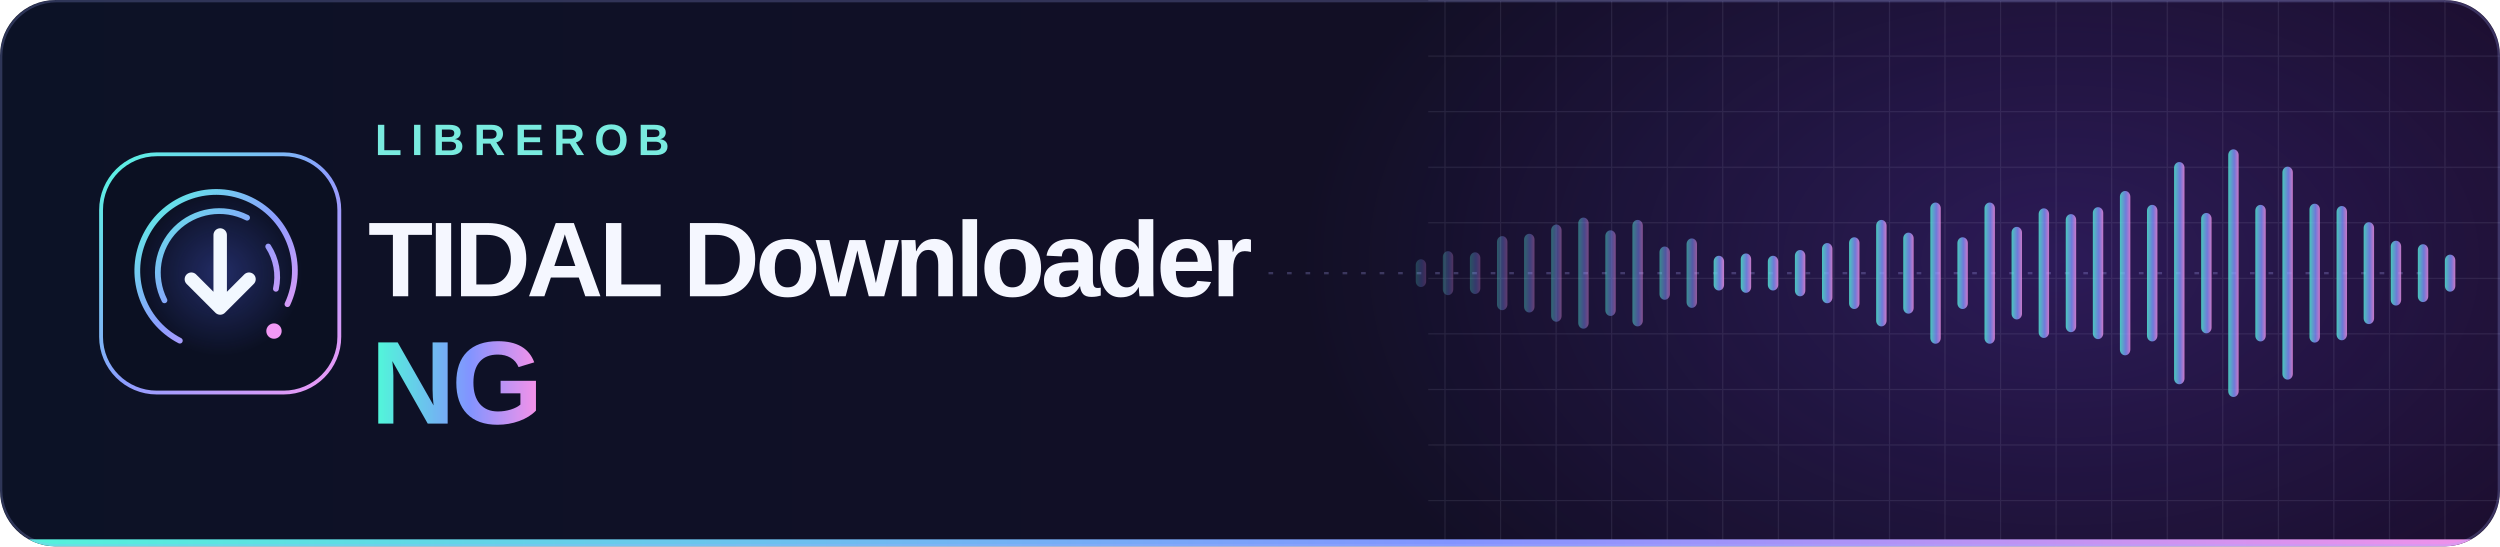
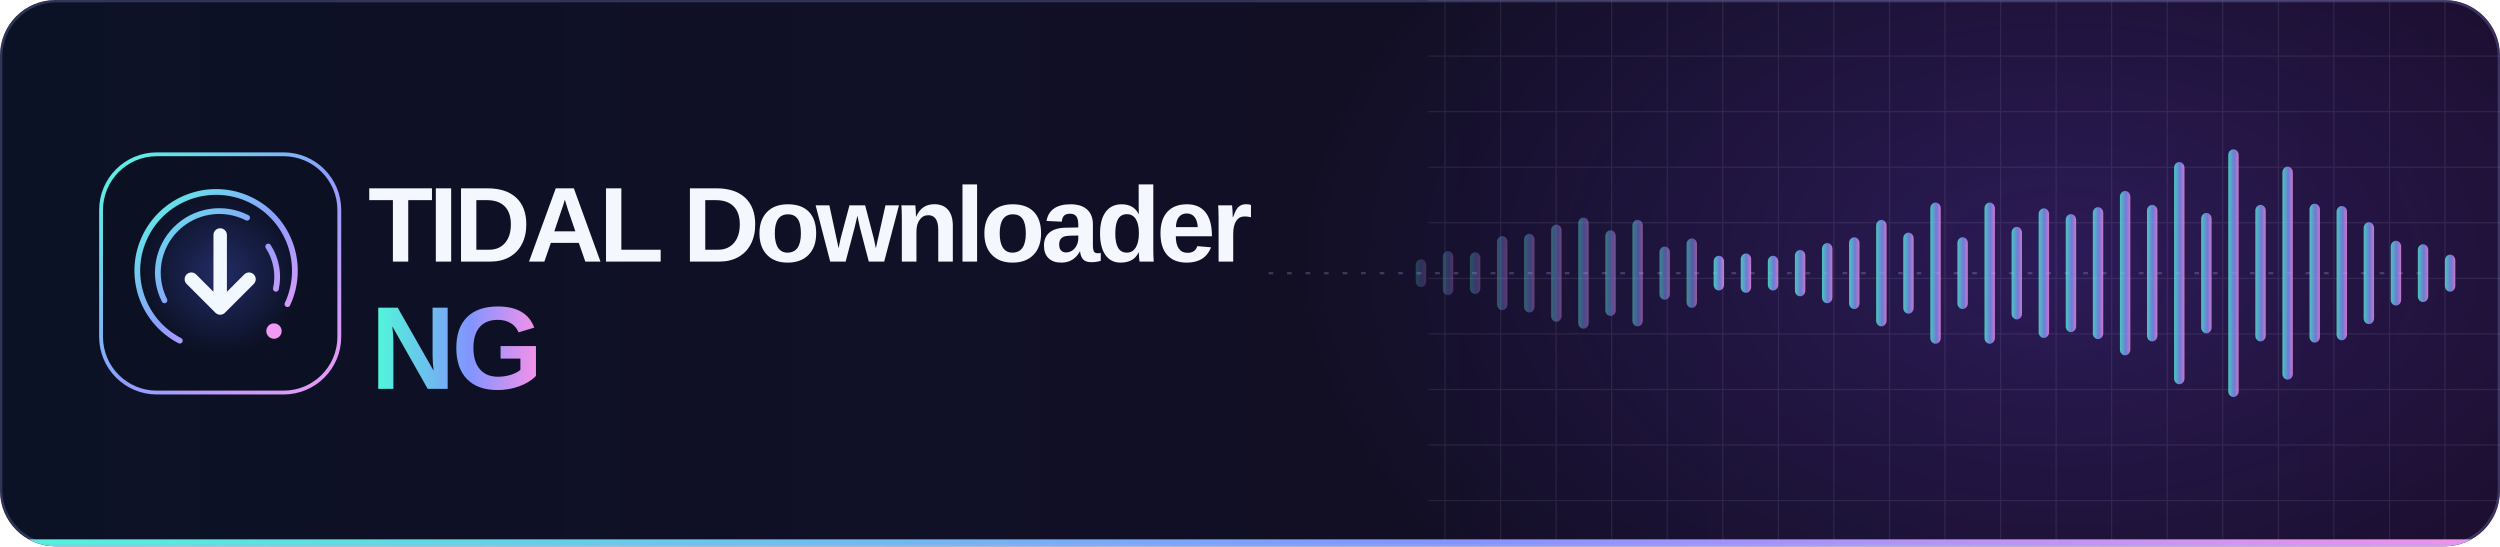
<svg xmlns="http://www.w3.org/2000/svg" viewBox="0 0 1080 236" role="img" aria-labelledby="title">
  <defs>
    <linearGradient id="background">
      <stop stop-color="#0C1226" />
      <stop offset="1" stop-color="#170C25" />
    </linearGradient>
    <linearGradient id="signal">
      <stop stop-color="#52F5DA" />
      <stop offset=".58" stop-color="#8294FF" />
      <stop offset="1" stop-color="#F392E9" />
    </linearGradient>
    <radialGradient id="glow">
      <stop stop-color="#7848FF" stop-opacity=".23" />
      <stop offset="1" stop-color="#7848FF" stop-opacity="0" />
    </radialGradient>
    <pattern id="grid" width="24" height="24" patternUnits="userSpaceOnUse">
      <path d="M0 24V0h24" fill="none" stroke="#dee5ff" stroke-opacity=".09" />
    </pattern>
    <clipPath id="frame">
      <rect width="1080" height="236" rx="24" />
    </clipPath>
    <linearGradient id="ion" x2="1" y2="1">
      <stop stop-color="#57fae0" />
      <stop offset=".52" stop-color="#8c9eff" />
      <stop offset="1" stop-color="#f299f5" />
    </linearGradient>
    <radialGradient id="halo">
      <stop stop-color="#5467f6" stop-opacity=".32" />
      <stop offset="1" stop-color="#5467f6" stop-opacity="0" />
    </radialGradient>
  </defs>
  <g clip-path="url(#frame)">
    <rect width="1080" height="236" fill="url(#background)" />
    <ellipse cx="891" cy="113" rx="330" ry="207" fill="url(#glow)" />
    <rect x="617" width="554" height="236" fill="url(#grid)" />
    <path d="M548 118h502" stroke="#b2afff" stroke-opacity=".25" stroke-dasharray="2 6" />
    <g fill="url(#signal)" transform="translate(104 0) scale(.90 1)">
      <rect x="564" y="112" width="5" height="12" rx="2.5" opacity="0.23" />
      <rect x="577" y="108.5" width="5" height="19" rx="2.5" opacity="0.262" />
      <rect x="590" y="109" width="5" height="18" rx="2.5" opacity="0.294" />
      <rect x="603" y="102" width="5" height="32" rx="2.5" opacity="0.326" />
      <rect x="616" y="101" width="5" height="34" rx="2.5" opacity="0.358" />
      <rect x="629" y="97" width="5" height="42" rx="2.5" opacity="0.39" />
      <rect x="642" y="94" width="5" height="48" rx="2.5" opacity="0.422" />
      <rect x="655" y="99.5" width="5" height="37" rx="2.5" opacity="0.454" />
      <rect x="668" y="95" width="5" height="46" rx="2.5" opacity="0.486" />
      <rect x="681" y="106.5" width="5" height="23" rx="2.5" opacity="0.518" />
      <rect x="694" y="103" width="5" height="30" rx="2.5" opacity="0.55" />
      <rect x="707" y="110.5" width="5" height="15" rx="2.5" opacity="0.79" />
      <rect x="720" y="109.5" width="5" height="17" rx="2.5" opacity="0.79" />
      <rect x="733" y="110.5" width="5" height="15" rx="2.5" opacity="0.79" />
      <rect x="746" y="108" width="5" height="20" rx="2.5" opacity="0.79" />
      <rect x="759" y="105" width="5" height="26" rx="2.5" opacity="0.79" />
      <rect x="772" y="102.5" width="5" height="31" rx="2.5" opacity="0.79" />
      <rect x="785" y="95" width="5" height="46" rx="2.5" opacity="0.79" />
      <rect x="798" y="100.5" width="5" height="35" rx="2.5" opacity="0.79" />
      <rect x="811" y="87.5" width="5" height="61" rx="2.5" opacity="0.79" />
      <rect x="824" y="102.5" width="5" height="31" rx="2.5" opacity="0.79" />
      <rect x="837" y="87.5" width="5" height="61" rx="2.5" opacity="0.79" />
      <rect x="850" y="98" width="5" height="40" rx="2.5" opacity="0.79" />
      <rect x="863" y="90" width="5" height="56" rx="2.5" opacity="0.79" />
      <rect x="876" y="92.5" width="5" height="51" rx="2.5" opacity="0.79" />
      <rect x="889" y="89.5" width="5" height="57" rx="2.5" opacity="0.79" />
      <rect x="902" y="82.5" width="5" height="71" rx="2.5" opacity="0.79" />
      <rect x="915" y="88.5" width="5" height="59" rx="2.5" opacity="0.79" />
      <rect x="928" y="70" width="5" height="96" rx="2.5" opacity="0.79" />
      <rect x="941" y="92" width="5" height="52" rx="2.5" opacity="0.79" />
      <rect x="954" y="64.5" width="5" height="107" rx="2.5" opacity="0.79" />
      <rect x="967" y="88.5" width="5" height="59" rx="2.5" opacity="0.79" />
      <rect x="980" y="72" width="5" height="92" rx="2.5" opacity="0.79" />
      <rect x="993" y="88" width="5" height="60" rx="2.5" opacity="0.79" />
      <rect x="1006" y="89" width="5" height="58" rx="2.5" opacity="0.79" />
      <rect x="1019" y="96" width="5" height="44" rx="2.5" opacity="0.79" />
      <rect x="1032" y="104" width="5" height="28" rx="2.5" opacity="0.79" />
      <rect x="1045" y="105.5" width="5" height="25" rx="2.5" opacity="0.79" />
      <rect x="1058" y="110" width="5" height="16" rx="2.5" opacity="0.79" />
    </g>
    <path d="M0 233h1080v3H0z" fill="url(#signal)" />
  </g>
  <rect x=".5" y=".5" width="1079" height="235" rx="24" fill="none" stroke="#a4abff" stroke-opacity=".23" />
  <g transform="translate(42 65) scale(.83)">
    <rect x="2" y="2" width="124" height="124" rx="29" fill="#0b1022" stroke="url(#ion)" stroke-width="2" />
    <circle cx="64" cy="64" r="43" fill="url(#halo)" />
    <path d="M43 99a41 41 0 1 1 56-19M35 78a32 32 0 0 1 43-43M89 50a29 29 0 0 1 4 22" fill="none" stroke="url(#ion)" stroke-width="3" stroke-linecap="round" />
    <path d="M64 44v38m-15-15 15 15 15-15" fill="none" stroke="#f2f8ff" stroke-width="7" stroke-linecap="round" stroke-linejoin="round" />
    <circle cx="92" cy="94" r="4" fill="#f299f5" />
  </g>
  <g transform="translate(116 0)" font-family="Segoe UI,Arial,sans-serif">
-     <text x="46" y="67" fill="#79ebdf" font-size="19" font-weight="600" letter-spacing="4">LIBREROB</text>
-     <text x="43" y="128" fill="#f5f7ff" font-size="46" font-weight="700" letter-spacing="-1.9">TIDAL Downloader</text>
-     <text x="44" y="183" fill="url(#signal)" font-size="51" font-weight="750" letter-spacing="-1.8">NG</text>
+     <text x="43" y="113" fill="#f5f7ff" font-size="46" font-weight="700" letter-spacing="-1.9">TIDAL Downloader</text>
+     <text x="44" y="168" fill="url(#signal)" font-size="51" font-weight="750" letter-spacing="-1.8">NG</text>
  </g>
</svg>
